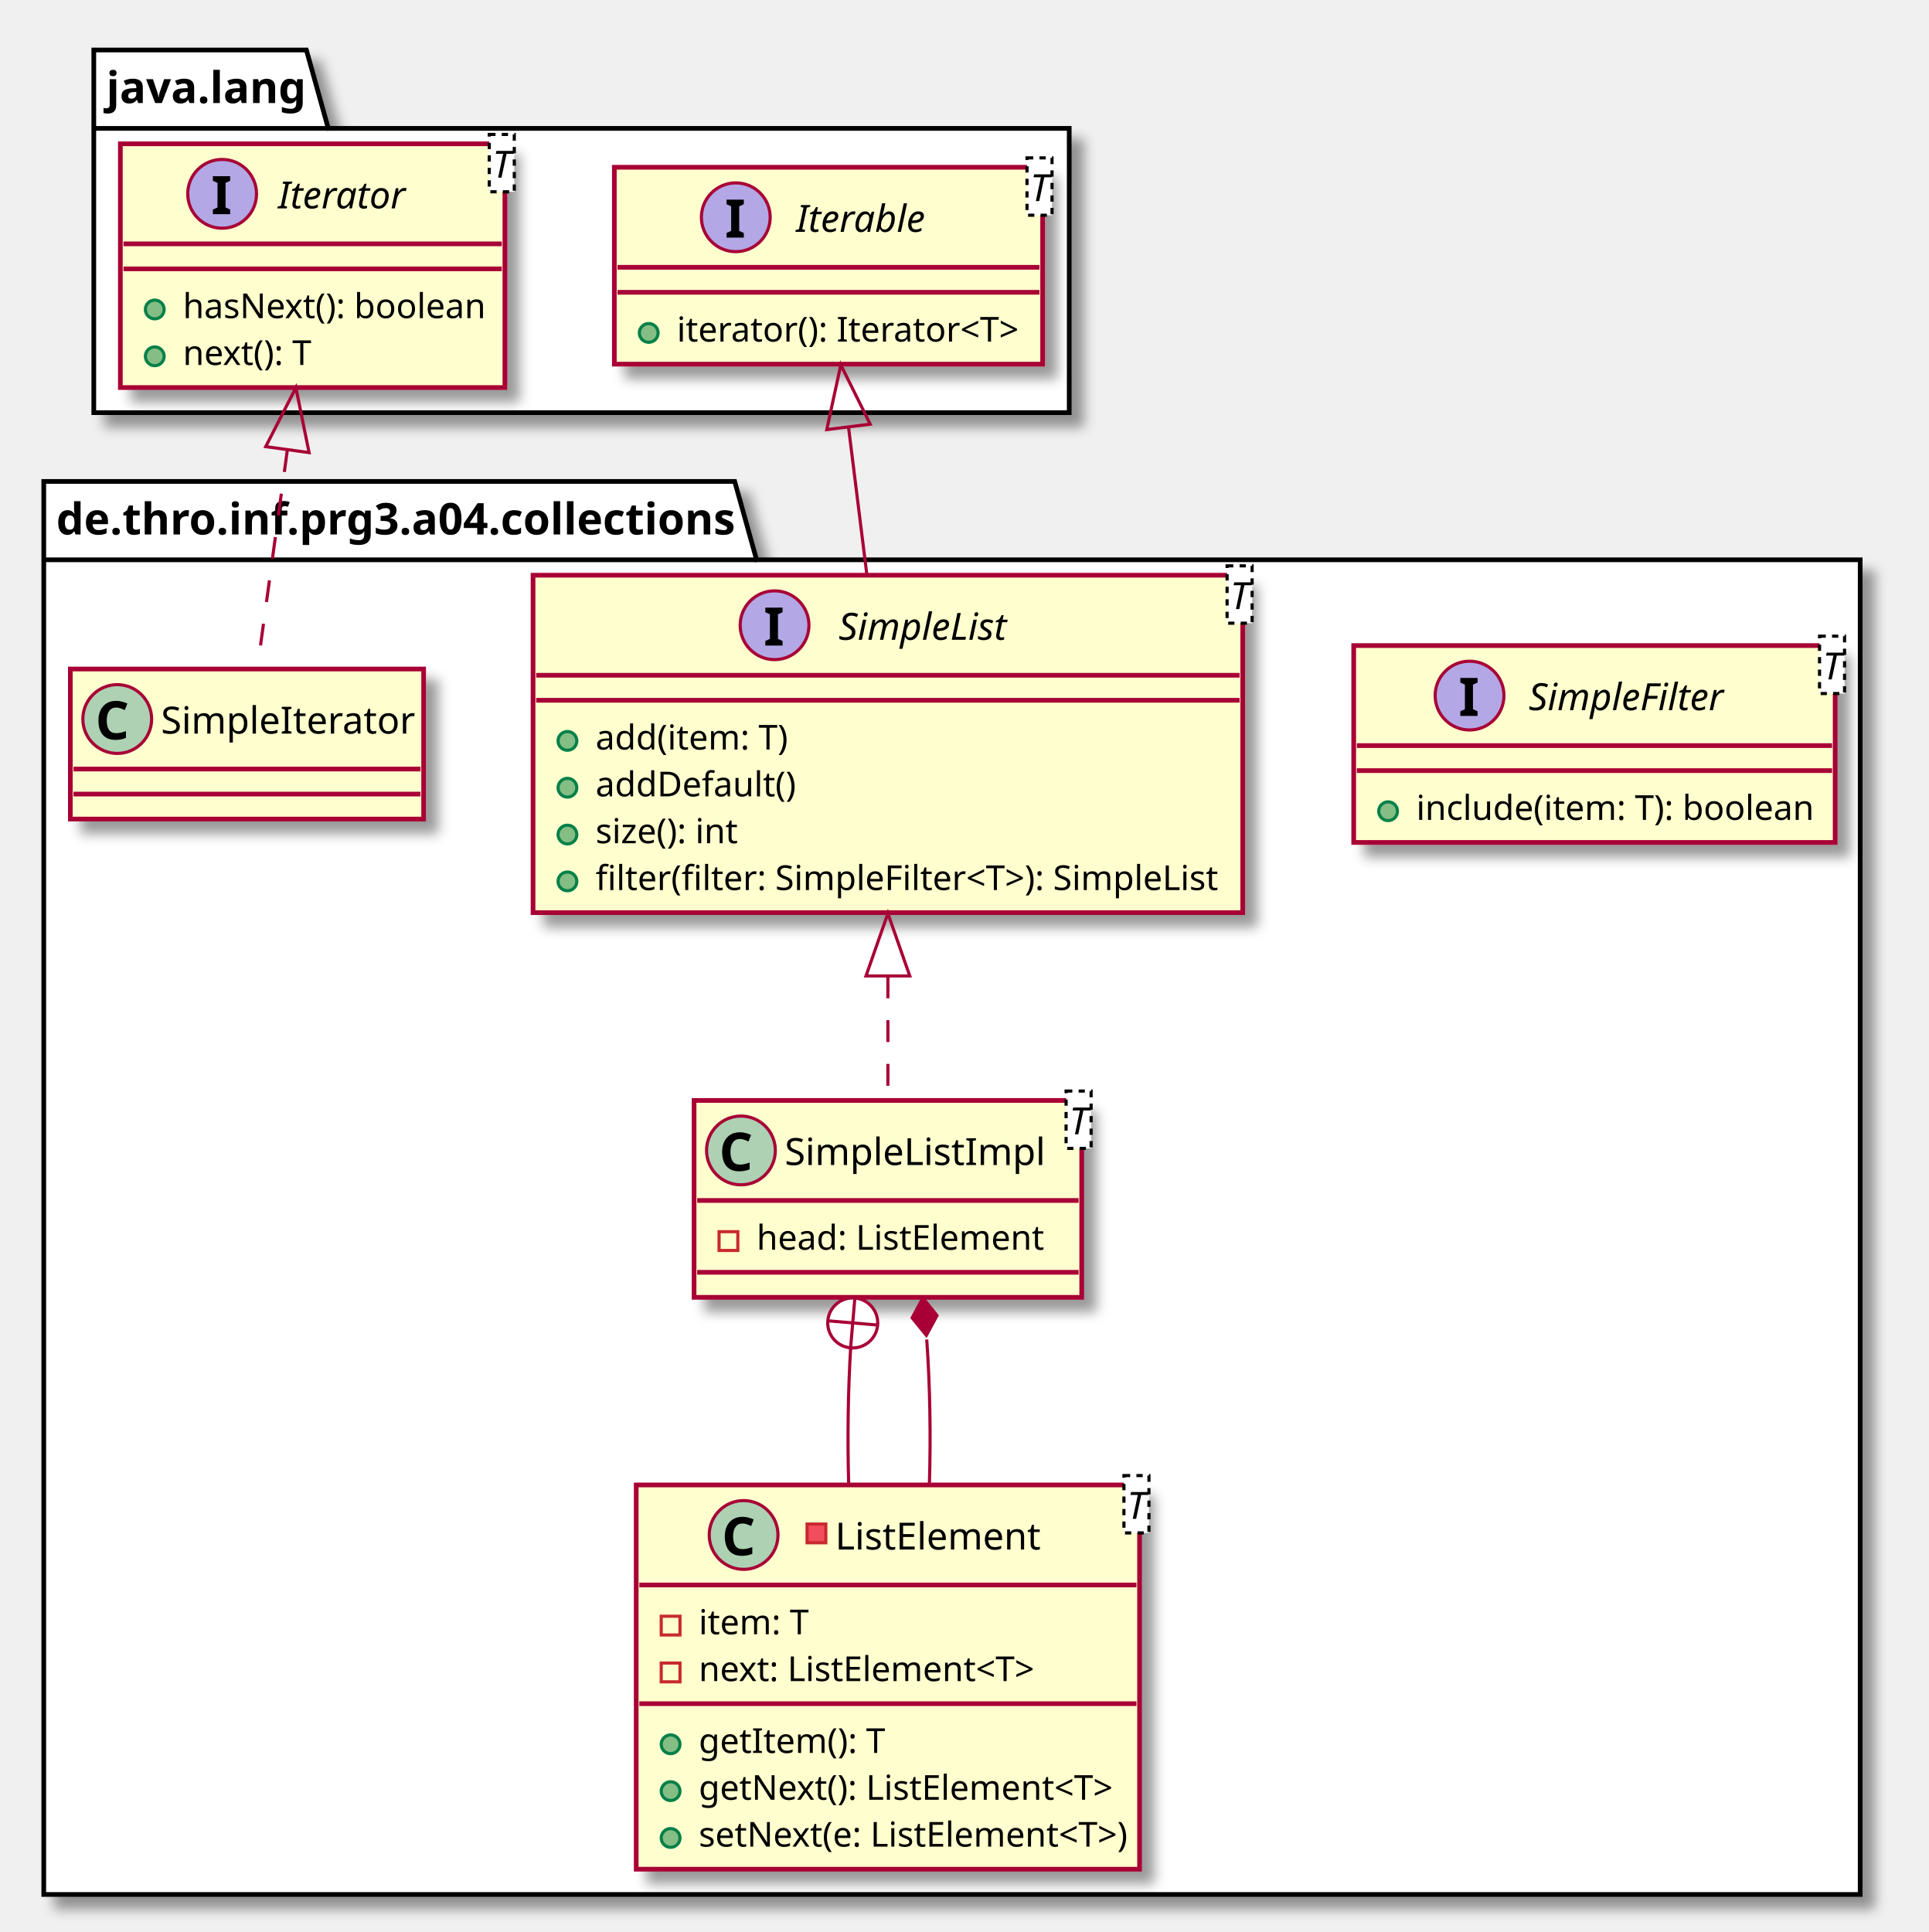
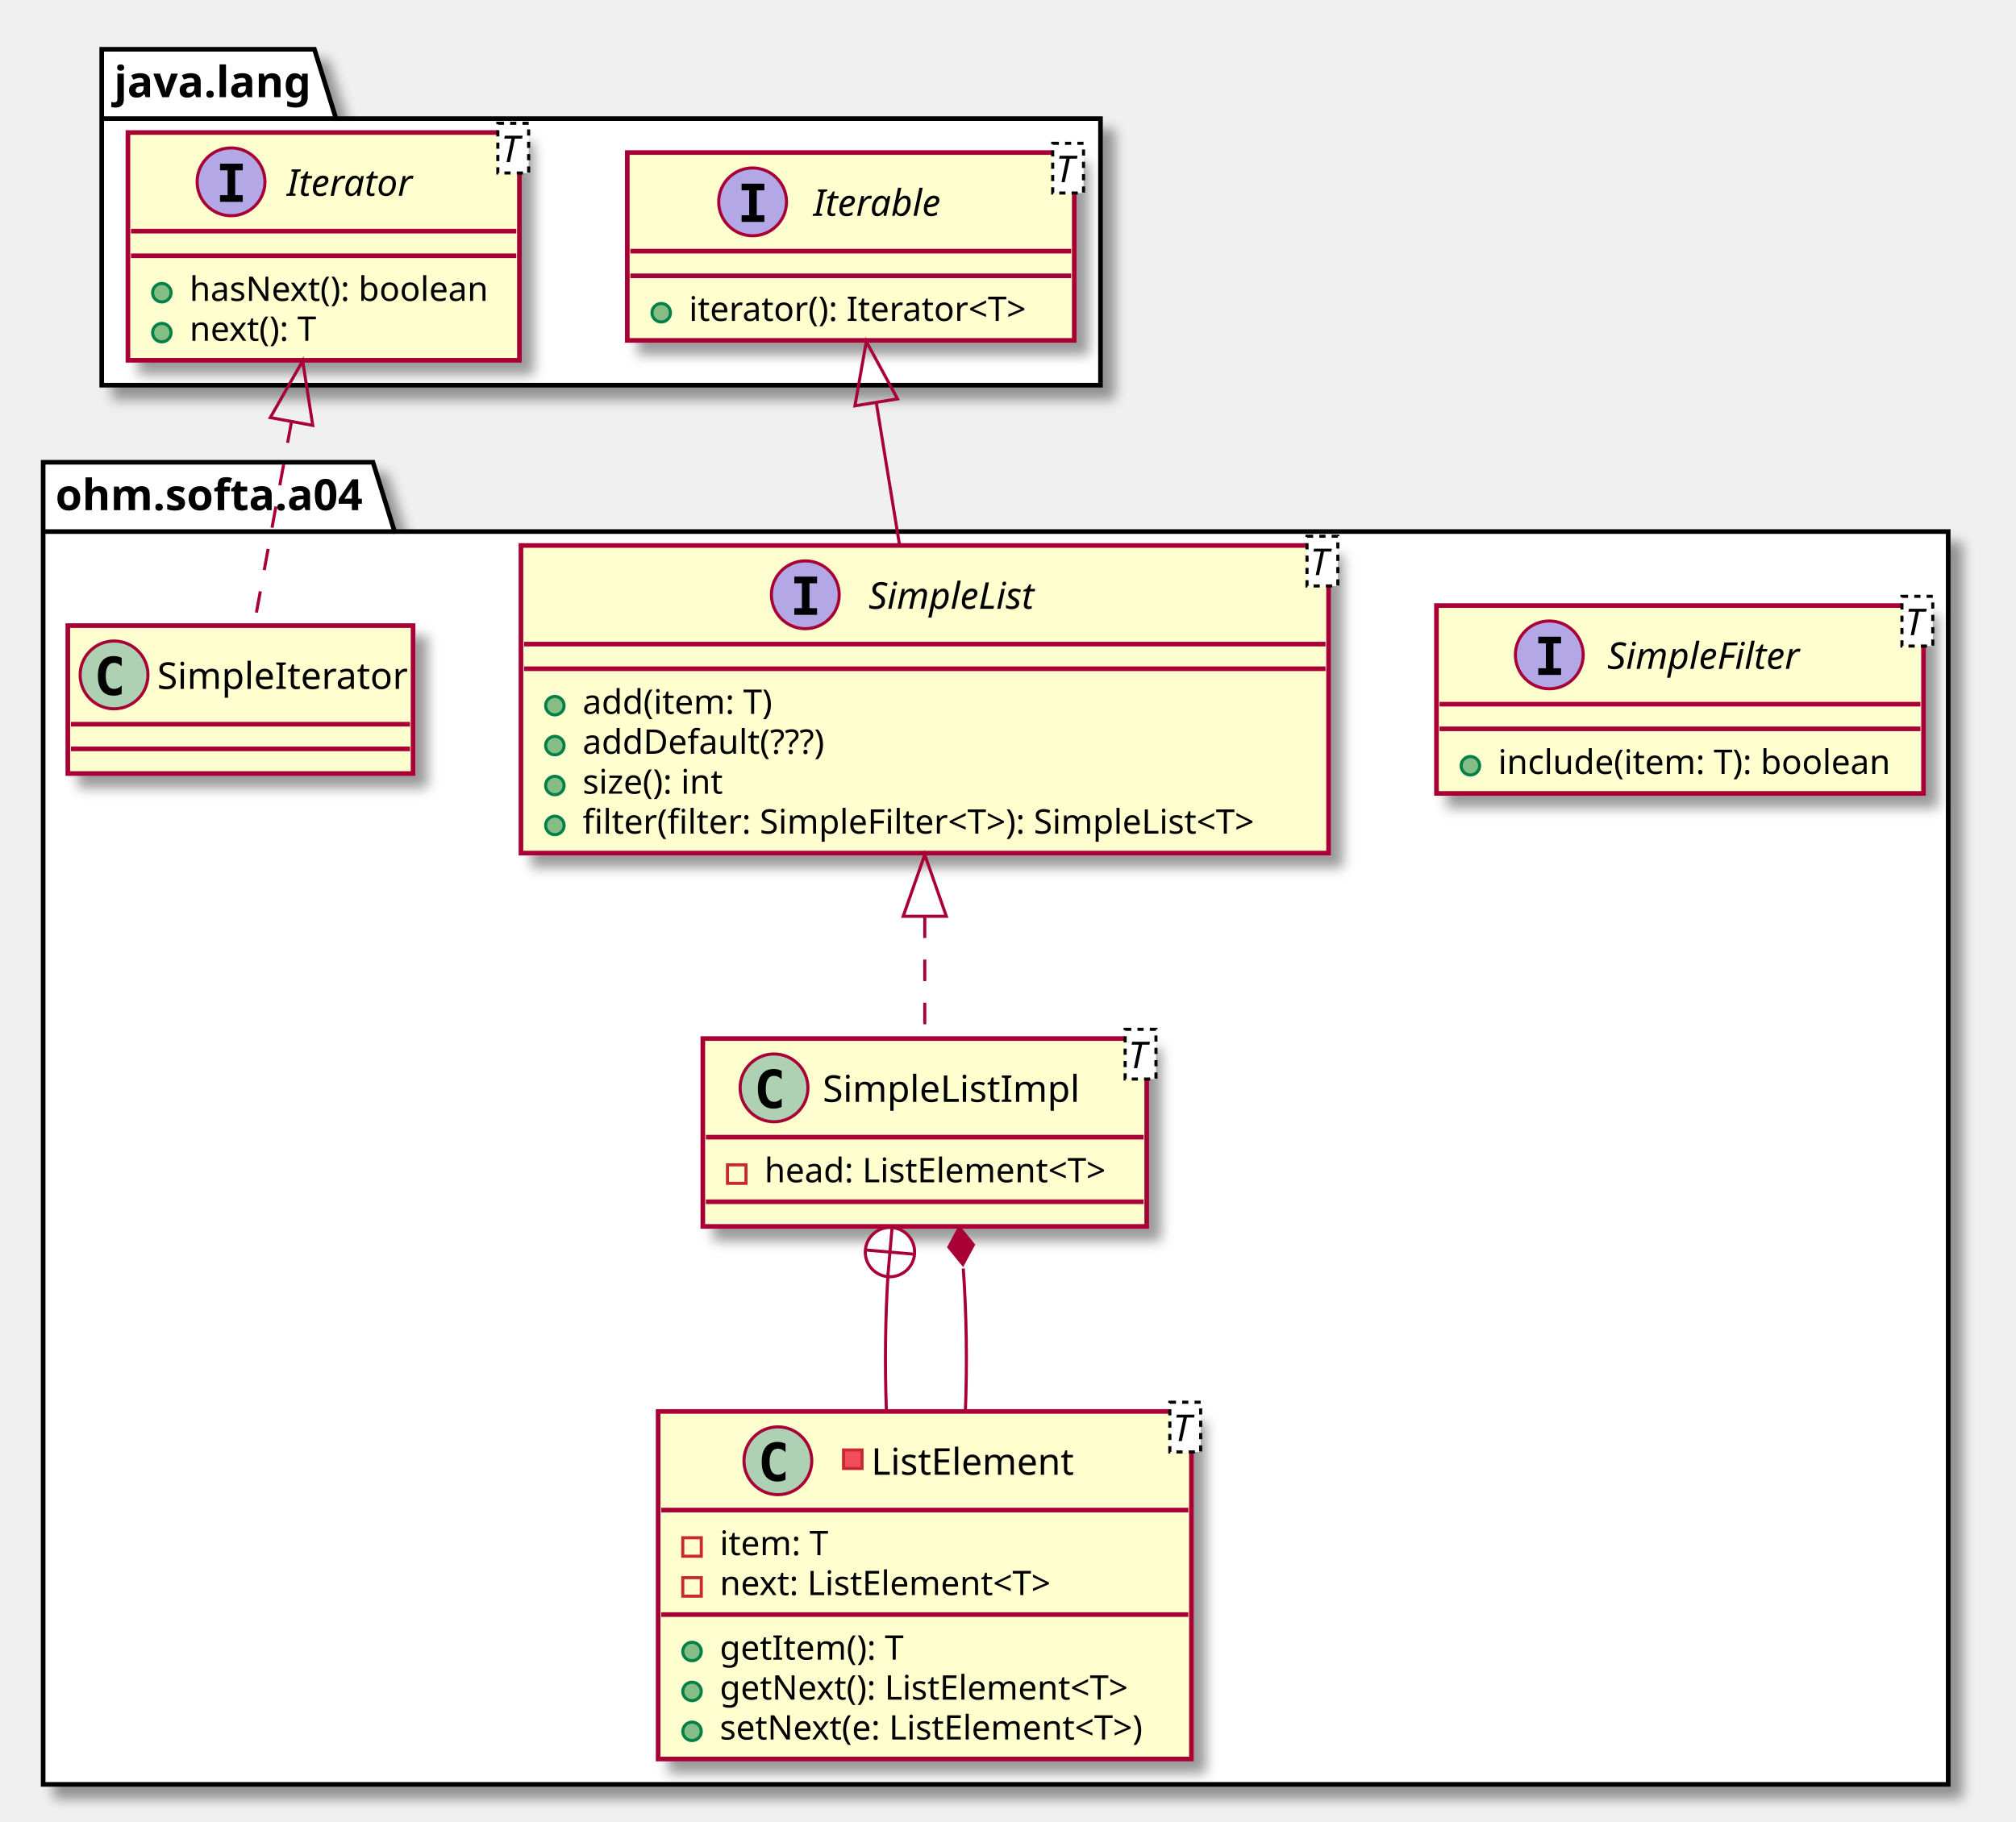
- <svg xmlns="http://www.w3.org/2000/svg" contentScriptType="application/ecmascript" contentStyleType="text/css" height="618px" preserveAspectRatio="none" style="width:617px;height:618px;" version="1.1" viewBox="0 0 617 618" width="617px" zoomAndPan="magnify">
+ <svg xmlns="http://www.w3.org/2000/svg" contentScriptType="application/ecmascript" contentStyleType="text/css" height="591px" preserveAspectRatio="none" style="width:654px;height:591px;" version="1.1" viewBox="0 0 654 591" width="654px" zoomAndPan="magnify">
  <defs>
-     <filter height="300%" id="f3kp80q90g8u5" width="300%" x="-1" y="-1">
+     <filter height="300%" id="frblcwqe042mt" width="300%" x="-1" y="-1">
      <feGaussianBlur result="blurOut" stdDeviation="2.0" />
      <feColorMatrix in="blurOut" result="blurOut2" type="matrix" values="0 0 0 0 0 0 0 0 0 0 0 0 0 0 0 0 0 0 .4 0" />
      <feOffset dx="4.0" dy="4.0" in="blurOut2" result="blurOut3" />
      <feBlend in="SourceGraphic" in2="blurOut3" mode="normal" />
    </filter>
  </defs>
  <g>
-     <polygon fill="#FFFFFF" filter="url(#f3kp80q90g8u5)" points="30,16,98,16,105,41.068,342,41.068,342,132,30,132,30,16" style="stroke: #000000; stroke-width: 1.5;" />
-     <line style="stroke: #000000; stroke-width: 1.5;" x1="30" x2="105" y1="41.068" y2="41.068" />
-     <text fill="#000000" font-family="sans-serif" font-size="14" font-weight="bold" lengthAdjust="spacingAndGlyphs" textLength="62" x="34" y="32.966">java.lang</text>
-     <polygon fill="#FFFFFF" filter="url(#f3kp80q90g8u5)" points="14,154,235,154,242,179.068,595,179.068,595,606,14,606,14,154" style="stroke: #000000; stroke-width: 1.5;" />
-     <line style="stroke: #000000; stroke-width: 1.5;" x1="14" x2="242" y1="179.068" y2="179.068" />
-     <text fill="#000000" font-family="sans-serif" font-size="14" font-weight="bold" lengthAdjust="spacingAndGlyphs" textLength="215" x="18" y="170.966">de.thro.inf.prg3.a04.collections</text>
-     <rect fill="#FEFECE" filter="url(#f3kp80q90g8u5)" height="62.982" id="Iterable" style="stroke: #A80036; stroke-width: 1.5;" width="137" x="196.5" y="53.5" />
-     <ellipse cx="235.35" cy="69.5" fill="#B4A7E5" rx="11" ry="11" style="stroke: #A80036; stroke-width: 1.0;" />
-     <path d="M237.912,76 L232.397,76 L232.397,74.531 L233.866,73.859 L233.866,66 L232.397,65.328 L232.397,63.859 L237.912,63.859 L237.912,65.328 L236.444,66 L236.444,73.859 L237.912,74.531 L237.912,76 Z " />
-     <text fill="#000000" font-family="sans-serif" font-size="12" font-style="italic" lengthAdjust="spacingAndGlyphs" textLength="42" x="254.65" y="74.156">Iterable</text>
-     <rect fill="#FFFFFF" height="18.344" style="stroke: #000000; stroke-width: 1.0; stroke-dasharray: 2.0,2.0;" width="8" x="328.5" y="50.5" />
-     <text fill="#000000" font-family="sans-serif" font-size="12" font-style="italic" lengthAdjust="spacingAndGlyphs" textLength="6" x="329.5" y="64.328">T</text>
-     <line style="stroke: #A80036; stroke-width: 1.5;" x1="197.5" x2="332.5" y1="85.5" y2="85.5" />
-     <line style="stroke: #A80036; stroke-width: 1.5;" x1="197.5" x2="332.5" y1="93.5" y2="93.5" />
-     <ellipse cx="207.5" cy="106.491" fill="#84BE84" rx="3" ry="3" style="stroke: #038048; stroke-width: 1.0;" />
-     <text fill="#000000" font-family="sans-serif" font-size="11" lengthAdjust="spacingAndGlyphs" textLength="111" x="216.5" y="109.259">iterator(): Iterator&lt;T&gt;</text>
-     <rect fill="#FEFECE" filter="url(#f3kp80q90g8u5)" height="77.964" id="Iterator" style="stroke: #A80036; stroke-width: 1.5;" width="123" x="38.5" y="46" />
-     <ellipse cx="71.05" cy="62" fill="#B4A7E5" rx="11" ry="11" style="stroke: #A80036; stroke-width: 1.0;" />
-     <path d="M73.612,68.5 L68.097,68.5 L68.097,67.031 L69.566,66.359 L69.566,58.5 L68.097,57.828 L68.097,56.359 L73.612,56.359 L73.612,57.828 L72.144,58.5 L72.144,66.359 L73.612,67.031 L73.612,68.5 Z " />
-     <text fill="#000000" font-family="sans-serif" font-size="12" font-style="italic" lengthAdjust="spacingAndGlyphs" textLength="42" x="88.95" y="66.656">Iterator</text>
-     <rect fill="#FFFFFF" height="18.344" style="stroke: #000000; stroke-width: 1.0; stroke-dasharray: 2.0,2.0;" width="8" x="156.5" y="43" />
-     <text fill="#000000" font-family="sans-serif" font-size="12" font-style="italic" lengthAdjust="spacingAndGlyphs" textLength="6" x="157.5" y="56.828">T</text>
-     <line style="stroke: #A80036; stroke-width: 1.5;" x1="39.5" x2="160.5" y1="78" y2="78" />
-     <line style="stroke: #A80036; stroke-width: 1.5;" x1="39.5" x2="160.5" y1="86" y2="86" />
-     <ellipse cx="49.5" cy="98.991" fill="#84BE84" rx="3" ry="3" style="stroke: #038048; stroke-width: 1.0;" />
-     <text fill="#000000" font-family="sans-serif" font-size="11" lengthAdjust="spacingAndGlyphs" textLength="97" x="58.5" y="101.759">hasNext(): boolean</text>
-     <ellipse cx="49.5" cy="113.973" fill="#84BE84" rx="3" ry="3" style="stroke: #038048; stroke-width: 1.0;" />
-     <text fill="#000000" font-family="sans-serif" font-size="11" lengthAdjust="spacingAndGlyphs" textLength="41" x="58.5" y="116.741">next(): T</text>
-     <rect fill="#FEFECE" filter="url(#f3kp80q90g8u5)" height="62.982" id="SimpleFilter" style="stroke: #A80036; stroke-width: 1.5;" width="154" x="433" y="206.5" />
-     <ellipse cx="470.05" cy="222.5" fill="#B4A7E5" rx="11" ry="11" style="stroke: #A80036; stroke-width: 1.0;" />
-     <path d="M472.613,229 L467.097,229 L467.097,227.531 L468.566,226.859 L468.566,219 L467.097,218.328 L467.097,216.859 L472.613,216.859 L472.613,218.328 L471.144,219 L471.144,226.859 L472.613,227.531 L472.613,229 Z " />
-     <text fill="#000000" font-family="sans-serif" font-size="12" font-style="italic" lengthAdjust="spacingAndGlyphs" textLength="63" x="488.95" y="227.156">SimpleFilter</text>
-     <rect fill="#FFFFFF" height="18.344" style="stroke: #000000; stroke-width: 1.0; stroke-dasharray: 2.0,2.0;" width="8" x="582" y="203.5" />
-     <text fill="#000000" font-family="sans-serif" font-size="12" font-style="italic" lengthAdjust="spacingAndGlyphs" textLength="6" x="583" y="217.328">T</text>
-     <line style="stroke: #A80036; stroke-width: 1.5;" x1="434" x2="586" y1="238.5" y2="238.5" />
-     <line style="stroke: #A80036; stroke-width: 1.5;" x1="434" x2="586" y1="246.5" y2="246.5" />
-     <ellipse cx="444" cy="259.491" fill="#84BE84" rx="3" ry="3" style="stroke: #038048; stroke-width: 1.0;" />
-     <text fill="#000000" font-family="sans-serif" font-size="11" lengthAdjust="spacingAndGlyphs" textLength="128" x="453" y="262.259">include(item: T): boolean</text>
-     <rect fill="#FEFECE" filter="url(#f3kp80q90g8u5)" height="107.928" id="SimpleList" style="stroke: #A80036; stroke-width: 1.5;" width="227" x="170.5" y="184" />
-     <ellipse cx="247.75" cy="200" fill="#B4A7E5" rx="11" ry="11" style="stroke: #A80036; stroke-width: 1.0;" />
-     <path d="M250.312,206.5 L244.797,206.5 L244.797,205.031 L246.266,204.359 L246.266,196.5 L244.797,195.828 L244.797,194.359 L250.312,194.359 L250.312,195.828 L248.844,196.5 L248.844,204.359 L250.312,205.031 L250.312,206.5 Z " />
-     <text fill="#000000" font-family="sans-serif" font-size="12" font-style="italic" lengthAdjust="spacingAndGlyphs" textLength="54" x="268.25" y="204.656">SimpleList</text>
-     <rect fill="#FFFFFF" height="18.344" style="stroke: #000000; stroke-width: 1.0; stroke-dasharray: 2.0,2.0;" width="8" x="392.5" y="181" />
-     <text fill="#000000" font-family="sans-serif" font-size="12" font-style="italic" lengthAdjust="spacingAndGlyphs" textLength="6" x="393.5" y="194.828">T</text>
-     <line style="stroke: #A80036; stroke-width: 1.5;" x1="171.5" x2="396.5" y1="216" y2="216" />
-     <line style="stroke: #A80036; stroke-width: 1.5;" x1="171.5" x2="396.5" y1="224" y2="224" />
-     <ellipse cx="181.5" cy="236.991" fill="#84BE84" rx="3" ry="3" style="stroke: #038048; stroke-width: 1.0;" />
-     <text fill="#000000" font-family="sans-serif" font-size="11" lengthAdjust="spacingAndGlyphs" textLength="61" x="190.5" y="239.759">add(item: T)</text>
-     <ellipse cx="181.5" cy="251.973" fill="#84BE84" rx="3" ry="3" style="stroke: #038048; stroke-width: 1.0;" />
-     <text fill="#000000" font-family="sans-serif" font-size="11" lengthAdjust="spacingAndGlyphs" textLength="64" x="190.5" y="254.741">addDefault()</text>
-     <ellipse cx="181.5" cy="266.955" fill="#84BE84" rx="3" ry="3" style="stroke: #038048; stroke-width: 1.0;" />
-     <text fill="#000000" font-family="sans-serif" font-size="11" lengthAdjust="spacingAndGlyphs" textLength="45" x="190.5" y="269.723">size(): int</text>
-     <ellipse cx="181.5" cy="281.937" fill="#84BE84" rx="3" ry="3" style="stroke: #038048; stroke-width: 1.0;" />
-     <text fill="#000000" font-family="sans-serif" font-size="11" lengthAdjust="spacingAndGlyphs" textLength="201" x="190.5" y="284.705">filter(filter: SimpleFilter&lt;T&gt;): SimpleList</text>
-     <rect fill="#FEFECE" filter="url(#f3kp80q90g8u5)" height="62.982" id="SimpleListImpl" style="stroke: #A80036; stroke-width: 1.5;" width="124" x="222" y="352" />
-     <ellipse cx="237" cy="368" fill="#ADD1B2" rx="11" ry="11" style="stroke: #A80036; stroke-width: 1.0;" />
-     <path d="M236.688,364.328 Q235.203,364.328 234.422,365.438 Q233.641,366.547 233.641,368.469 Q233.641,370.406 234.359,371.469 Q235.078,372.531 236.688,372.531 Q237.406,372.531 238.156,372.359 Q238.906,372.188 239.781,371.875 L239.781,374.047 Q238.969,374.359 238.188,374.516 Q237.406,374.672 236.438,374.672 Q234.562,374.672 233.352,373.898 Q232.141,373.125 231.562,371.719 Q230.984,370.312 230.984,368.453 Q230.984,366.609 231.648,365.203 Q232.312,363.797 233.578,362.992 Q234.844,362.188 236.688,362.188 Q237.578,362.188 238.492,362.422 Q239.406,362.656 240.234,363.047 L239.406,365.141 Q238.719,364.812 238.031,364.57 Q237.344,364.328 236.688,364.328 Z " />
-     <text fill="#000000" font-family="sans-serif" font-size="12" lengthAdjust="spacingAndGlyphs" textLength="82" x="251" y="372.656">SimpleListImpl</text>
-     <rect fill="#FFFFFF" height="18.344" style="stroke: #000000; stroke-width: 1.0; stroke-dasharray: 2.0,2.0;" width="8" x="341" y="349" />
-     <text fill="#000000" font-family="sans-serif" font-size="12" font-style="italic" lengthAdjust="spacingAndGlyphs" textLength="6" x="342" y="362.828">T</text>
-     <line style="stroke: #A80036; stroke-width: 1.5;" x1="223" x2="345" y1="384" y2="384" />
-     <rect fill="none" height="6" style="stroke: #C82930; stroke-width: 1.0;" width="6" x="230" y="393.991" />
-     <text fill="#000000" font-family="sans-serif" font-size="11" lengthAdjust="spacingAndGlyphs" textLength="92" x="242" y="399.759">head: ListElement</text>
-     <line style="stroke: #A80036; stroke-width: 1.5;" x1="223" x2="345" y1="406.982" y2="406.982" />
-     <rect fill="#FEFECE" filter="url(#f3kp80q90g8u5)" height="48" id="SimpleIterator" style="stroke: #A80036; stroke-width: 1.5;" width="113" x="22.5" y="214" />
-     <ellipse cx="37.5" cy="230" fill="#ADD1B2" rx="11" ry="11" style="stroke: #A80036; stroke-width: 1.0;" />
-     <path d="M37.188,226.328 Q35.703,226.328 34.922,227.438 Q34.141,228.547 34.141,230.469 Q34.141,232.406 34.859,233.469 Q35.578,234.531 37.188,234.531 Q37.906,234.531 38.656,234.359 Q39.406,234.188 40.281,233.875 L40.281,236.047 Q39.469,236.359 38.688,236.516 Q37.906,236.672 36.938,236.672 Q35.062,236.672 33.852,235.898 Q32.641,235.125 32.062,233.719 Q31.484,232.312 31.484,230.453 Q31.484,228.609 32.148,227.203 Q32.812,225.797 34.078,224.992 Q35.344,224.188 37.188,224.188 Q38.078,224.188 38.992,224.422 Q39.906,224.656 40.734,225.047 L39.906,227.141 Q39.219,226.812 38.531,226.57 Q37.844,226.328 37.188,226.328 Z " />
-     <text fill="#000000" font-family="sans-serif" font-size="12" lengthAdjust="spacingAndGlyphs" textLength="81" x="51.5" y="234.656">SimpleIterator</text>
-     <line style="stroke: #A80036; stroke-width: 1.5;" x1="23.5" x2="134.5" y1="246" y2="246" />
-     <line style="stroke: #A80036; stroke-width: 1.5;" x1="23.5" x2="134.5" y1="254" y2="254" />
-     <rect fill="#FEFECE" filter="url(#f3kp80q90g8u5)" height="122.909" id="ListElement" style="stroke: #A80036; stroke-width: 1.5;" width="161" x="203.5" y="475" />
-     <ellipse cx="237.85" cy="491" fill="#ADD1B2" rx="11" ry="11" style="stroke: #A80036; stroke-width: 1.0;" />
-     <path d="M237.537,487.328 Q236.053,487.328 235.272,488.438 Q234.491,489.547 234.491,491.469 Q234.491,493.406 235.209,494.469 Q235.928,495.531 237.537,495.531 Q238.256,495.531 239.006,495.359 Q239.756,495.188 240.631,494.875 L240.631,497.047 Q239.819,497.359 239.037,497.516 Q238.256,497.672 237.287,497.672 Q235.412,497.672 234.202,496.898 Q232.991,496.125 232.412,494.719 Q231.834,493.312 231.834,491.453 Q231.834,489.609 232.498,488.203 Q233.162,486.797 234.428,485.992 Q235.694,485.188 237.537,485.188 Q238.428,485.188 239.342,485.422 Q240.256,485.656 241.084,486.047 L240.256,488.141 Q239.569,487.812 238.881,487.57 Q238.194,487.328 237.537,487.328 Z " />
-     <rect fill="#F24D5C" height="6" style="stroke: #C82930; stroke-width: 1.0;" width="6" x="258.15" y="487.5" />
-     <text fill="#000000" font-family="sans-serif" font-size="12" lengthAdjust="spacingAndGlyphs" textLength="65" x="267.15" y="495.656">ListElement</text>
-     <rect fill="#FFFFFF" height="18.344" style="stroke: #000000; stroke-width: 1.0; stroke-dasharray: 2.0,2.0;" width="8" x="359.5" y="472" />
-     <text fill="#000000" font-family="sans-serif" font-size="12" font-style="italic" lengthAdjust="spacingAndGlyphs" textLength="6" x="360.5" y="485.828">T</text>
-     <line style="stroke: #A80036; stroke-width: 1.5;" x1="204.5" x2="363.5" y1="507" y2="507" />
-     <rect fill="none" height="6" style="stroke: #C82930; stroke-width: 1.0;" width="6" x="211.5" y="516.991" />
-     <text fill="#000000" font-family="sans-serif" font-size="11" lengthAdjust="spacingAndGlyphs" textLength="35" x="223.5" y="522.759">item: T</text>
-     <rect fill="none" height="6" style="stroke: #C82930; stroke-width: 1.0;" width="6" x="211.5" y="531.973" />
-     <text fill="#000000" font-family="sans-serif" font-size="11" lengthAdjust="spacingAndGlyphs" textLength="107" x="223.5" y="537.741">next: ListElement&lt;T&gt;</text>
-     <line style="stroke: #A80036; stroke-width: 1.5;" x1="204.5" x2="363.5" y1="544.964" y2="544.964" />
-     <ellipse cx="214.5" cy="557.955" fill="#84BE84" rx="3" ry="3" style="stroke: #038048; stroke-width: 1.0;" />
-     <text fill="#000000" font-family="sans-serif" font-size="11" lengthAdjust="spacingAndGlyphs" textLength="59" x="223.5" y="560.723">getItem(): T</text>
-     <ellipse cx="214.5" cy="572.937" fill="#84BE84" rx="3" ry="3" style="stroke: #038048; stroke-width: 1.0;" />
-     <text fill="#000000" font-family="sans-serif" font-size="11" lengthAdjust="spacingAndGlyphs" textLength="131" x="223.5" y="575.705">getNext(): ListElement&lt;T&gt;</text>
-     <ellipse cx="214.5" cy="587.918" fill="#84BE84" rx="3" ry="3" style="stroke: #038048; stroke-width: 1.0;" />
-     <text fill="#000000" font-family="sans-serif" font-size="11" lengthAdjust="spacingAndGlyphs" textLength="135" x="223.5" y="590.687">setNext(e: ListElement&lt;T&gt;)</text>
-     <path d="M271.403,136.56 C273.288,151.74 275.356,168.392 277.261,183.737 " fill="none" id="Iterable-SimpleList" style="stroke: #A80036; stroke-width: 1.0;" />
-     <polygon fill="none" points="264.455,137.412,268.937,116.702,278.348,135.687,264.455,137.412" style="stroke: #A80036; stroke-width: 1.0;" />
-     <path d="M284,312.319 C284,326.188 284,339.982 284,351.682 " fill="none" id="SimpleList-SimpleListImpl" style="stroke: #A80036; stroke-width: 1.0; stroke-dasharray: 7.0,7.0;" />
-     <polygon fill="none" points="277,312.179,284,292.179,291,312.179,277,312.179" style="stroke: #A80036; stroke-width: 1.0;" />
-     <path d="M91.897,144.036 C88.56,168.349 84.882,195.149 82.31,213.883 " fill="none" id="Iterator-SimpleIterator" style="stroke: #A80036; stroke-width: 1.0; stroke-dasharray: 7.0,7.0;" />
-     <polygon fill="none" points="84.992,142.867,94.647,124.004,98.862,144.77,84.992,142.867" style="stroke: #A80036; stroke-width: 1.0;" />
-     <path d="M272.147,430.272 C271.256,444.329 271.029,459.971 271.466,474.836 " fill="none" id="SimpleListImpl-ListElement" style="stroke: #A80036; stroke-width: 1.0;" />
-     <ellipse cx="272.754" cy="423.173" fill="#FFFFFF" rx="8" ry="8" style="stroke: #A80036; stroke-width: 1.0;" />
-     <line style="stroke: #A80036; stroke-width: 1.0;" x1="272.073" x2="273.436" y1="431.144" y2="415.202" />
-     <line style="stroke: #A80036; stroke-width: 1.0;" x1="264.784" x2="280.725" y1="422.491" y2="423.854" />
-     <path d="M297.272,474.836 C297.754,459.331 297.472,442.982 296.424,428.467 " fill="none" id="ListElement-SimpleListImpl" style="stroke: #A80036; stroke-width: 1.0;" />
-     <polygon fill="#A80036" points="295.185,415.202,291.761,421.548,296.301,427.15,299.726,420.804,295.185,415.202" style="stroke: #A80036; stroke-width: 1.0;" />
+     <polygon fill="#FFFFFF" filter="url(#frblcwqe042mt)" points="33,16,102,16,109,38.488,357,38.488,357,125,33,125,33,16" style="stroke: #000000; stroke-width: 1.5;" />
+     <line style="stroke: #000000; stroke-width: 1.5;" x1="33" x2="109" y1="38.488" y2="38.488" />
+     <text fill="#000000" font-family="sans-serif" font-size="14" font-weight="bold" lengthAdjust="spacingAndGlyphs" textLength="63" x="37" y="31.535">java.lang</text>
+     <polygon fill="#FFFFFF" filter="url(#frblcwqe042mt)" points="14,150,121,150,128,172.488,632,172.488,632,579,14,579,14,150" style="stroke: #000000; stroke-width: 1.5;" />
+     <line style="stroke: #000000; stroke-width: 1.5;" x1="14" x2="128" y1="172.488" y2="172.488" />
+     <text fill="#000000" font-family="sans-serif" font-size="14" font-weight="bold" lengthAdjust="spacingAndGlyphs" textLength="101" x="18" y="165.535">ohm.softa.a04</text>
+     <rect fill="#FEFECE" filter="url(#frblcwqe042mt)" height="60.955" id="Iterable" style="stroke: #A80036; stroke-width: 1.5;" width="145" x="203.5" y="49.5" />
+     <ellipse cx="244.15" cy="65.5" fill="#B4A7E5" rx="11" ry="11" style="stroke: #A80036; stroke-width: 1.0;" />
+     <path d="M240.578,61.765 L240.578,59.607 L247.957,59.607 L247.957,61.765 L245.492,61.765 L245.492,69.842 L247.957,69.842 L247.957,72 L240.578,72 L240.578,69.842 L243.043,69.842 L243.043,61.765 Z " />
+     <text fill="#000000" font-family="sans-serif" font-size="12" font-style="italic" lengthAdjust="spacingAndGlyphs" textLength="44" x="263.85" y="70.035">Iterable</text>
+     <rect fill="#FFFFFF" height="16.133" style="stroke: #000000; stroke-width: 1.0; stroke-dasharray: 2.0,2.0;" width="10" x="341.5" y="46.5" />
+     <text fill="#000000" font-family="sans-serif" font-size="12" font-style="italic" lengthAdjust="spacingAndGlyphs" textLength="8" x="342.5" y="59.102">T</text>
+     <line style="stroke: #A80036; stroke-width: 1.5;" x1="204.5" x2="347.5" y1="81.5" y2="81.5" />
+     <line style="stroke: #A80036; stroke-width: 1.5;" x1="204.5" x2="347.5" y1="89.5" y2="89.5" />
+     <ellipse cx="214.5" cy="101.478" fill="#84BE84" rx="3" ry="3" style="stroke: #038048; stroke-width: 1.0;" />
+     <text fill="#000000" font-family="sans-serif" font-size="11" lengthAdjust="spacingAndGlyphs" textLength="119" x="223.5" y="104.135">iterator(): Iterator&lt;T&gt;</text>
+     <rect fill="#FEFECE" filter="url(#frblcwqe042mt)" height="73.91" id="Iterator" style="stroke: #A80036; stroke-width: 1.5;" width="127" x="41.5" y="43" />
+     <ellipse cx="74.95" cy="59" fill="#B4A7E5" rx="11" ry="11" style="stroke: #A80036; stroke-width: 1.0;" />
+     <path d="M71.378,55.265 L71.378,53.107 L78.757,53.107 L78.757,55.265 L76.292,55.265 L76.292,63.342 L78.757,63.342 L78.757,65.5 L71.378,65.5 L71.378,63.342 L73.843,63.342 L73.843,55.265 Z " />
+     <text fill="#000000" font-family="sans-serif" font-size="12" font-style="italic" lengthAdjust="spacingAndGlyphs" textLength="42" x="93.05" y="63.535">Iterator</text>
+     <rect fill="#FFFFFF" height="16.133" style="stroke: #000000; stroke-width: 1.0; stroke-dasharray: 2.0,2.0;" width="10" x="161.5" y="40" />
+     <text fill="#000000" font-family="sans-serif" font-size="12" font-style="italic" lengthAdjust="spacingAndGlyphs" textLength="8" x="162.5" y="52.602">T</text>
+     <line style="stroke: #A80036; stroke-width: 1.5;" x1="42.5" x2="167.5" y1="75" y2="75" />
+     <line style="stroke: #A80036; stroke-width: 1.5;" x1="42.5" x2="167.5" y1="83" y2="83" />
+     <ellipse cx="52.5" cy="94.978" fill="#84BE84" rx="3" ry="3" style="stroke: #038048; stroke-width: 1.0;" />
+     <text fill="#000000" font-family="sans-serif" font-size="11" lengthAdjust="spacingAndGlyphs" textLength="101" x="61.5" y="97.635">hasNext(): boolean</text>
+     <ellipse cx="52.5" cy="107.933" fill="#84BE84" rx="3" ry="3" style="stroke: #038048; stroke-width: 1.0;" />
+     <text fill="#000000" font-family="sans-serif" font-size="11" lengthAdjust="spacingAndGlyphs" textLength="45" x="61.5" y="110.59">next(): T</text>
+     <rect fill="#FEFECE" filter="url(#frblcwqe042mt)" height="60.955" id="SimpleFilter" style="stroke: #A80036; stroke-width: 1.5;" width="158" x="466" y="196.5" />
+     <ellipse cx="502.6" cy="212.5" fill="#B4A7E5" rx="11" ry="11" style="stroke: #A80036; stroke-width: 1.0;" />
+     <path d="M499.028,208.765 L499.028,206.607 L506.407,206.607 L506.407,208.765 L503.942,208.765 L503.942,216.842 L506.407,216.842 L506.407,219 L499.028,219 L499.028,216.842 L501.493,216.842 L501.493,208.765 Z " />
+     <text fill="#000000" font-family="sans-serif" font-size="12" font-style="italic" lengthAdjust="spacingAndGlyphs" textLength="66" x="521.4" y="217.035">SimpleFilter</text>
+     <rect fill="#FFFFFF" height="16.133" style="stroke: #000000; stroke-width: 1.0; stroke-dasharray: 2.0,2.0;" width="10" x="617" y="193.5" />
+     <text fill="#000000" font-family="sans-serif" font-size="12" font-style="italic" lengthAdjust="spacingAndGlyphs" textLength="8" x="618" y="206.102">T</text>
+     <line style="stroke: #A80036; stroke-width: 1.5;" x1="467" x2="623" y1="228.5" y2="228.5" />
+     <line style="stroke: #A80036; stroke-width: 1.5;" x1="467" x2="623" y1="236.5" y2="236.5" />
+     <ellipse cx="477" cy="248.477" fill="#84BE84" rx="3" ry="3" style="stroke: #038048; stroke-width: 1.0;" />
+     <text fill="#000000" font-family="sans-serif" font-size="11" lengthAdjust="spacingAndGlyphs" textLength="132" x="486" y="251.135">include(item: T): boolean</text>
+     <rect fill="#FEFECE" filter="url(#frblcwqe042mt)" height="99.82" id="SimpleList" style="stroke: #A80036; stroke-width: 1.5;" width="262" x="169" y="177" />
+     <ellipse cx="261.25" cy="193" fill="#B4A7E5" rx="11" ry="11" style="stroke: #A80036; stroke-width: 1.0;" />
+     <path d="M257.678,189.265 L257.678,187.107 L265.057,187.107 L265.057,189.265 L262.592,189.265 L262.592,197.342 L265.057,197.342 L265.057,199.5 L257.678,199.5 L257.678,197.342 L260.143,197.342 L260.143,189.265 Z " />
+     <text fill="#000000" font-family="sans-serif" font-size="12" font-style="italic" lengthAdjust="spacingAndGlyphs" textLength="57" x="281.75" y="197.535">SimpleList</text>
+     <rect fill="#FFFFFF" height="16.133" style="stroke: #000000; stroke-width: 1.0; stroke-dasharray: 2.0,2.0;" width="10" x="424" y="174" />
+     <text fill="#000000" font-family="sans-serif" font-size="12" font-style="italic" lengthAdjust="spacingAndGlyphs" textLength="8" x="425" y="186.602">T</text>
+     <line style="stroke: #A80036; stroke-width: 1.5;" x1="170" x2="430" y1="209" y2="209" />
+     <line style="stroke: #A80036; stroke-width: 1.5;" x1="170" x2="430" y1="217" y2="217" />
+     <ellipse cx="180" cy="228.977" fill="#84BE84" rx="3" ry="3" style="stroke: #038048; stroke-width: 1.0;" />
+     <text fill="#000000" font-family="sans-serif" font-size="11" lengthAdjust="spacingAndGlyphs" textLength="64" x="189" y="231.635">add(item: T)</text>
+     <ellipse cx="180" cy="241.933" fill="#84BE84" rx="3" ry="3" style="stroke: #038048; stroke-width: 1.0;" />
+     <text fill="#000000" font-family="sans-serif" font-size="11" lengthAdjust="spacingAndGlyphs" textLength="81" x="189" y="244.59">addDefault(???)</text>
+     <ellipse cx="180" cy="254.888" fill="#84BE84" rx="3" ry="3" style="stroke: #038048; stroke-width: 1.0;" />
+     <text fill="#000000" font-family="sans-serif" font-size="11" lengthAdjust="spacingAndGlyphs" textLength="49" x="189" y="257.545">size(): int</text>
+     <ellipse cx="180" cy="267.843" fill="#84BE84" rx="3" ry="3" style="stroke: #038048; stroke-width: 1.0;" />
+     <text fill="#000000" font-family="sans-serif" font-size="11" lengthAdjust="spacingAndGlyphs" textLength="236" x="189" y="270.5">filter(filter: SimpleFilter&lt;T&gt;): SimpleList&lt;T&gt;</text>
+     <rect fill="#FEFECE" filter="url(#frblcwqe042mt)" height="60.955" id="SimpleListImpl" style="stroke: #A80036; stroke-width: 1.5;" width="144" x="228" y="337" />
+     <ellipse cx="251.1" cy="353" fill="#ADD1B2" rx="11" ry="11" style="stroke: #A80036; stroke-width: 1.0;" />
+     <path d="M253.573,359.143 Q252.992,359.442 252.353,359.591 Q251.714,359.741 251.008,359.741 Q248.501,359.741 247.181,358.089 Q245.862,356.437 245.862,353.316 Q245.862,350.187 247.181,348.535 Q248.501,346.883 251.008,346.883 Q251.714,346.883 252.361,347.032 Q253.009,347.182 253.573,347.481 L253.573,350.203 Q252.942,349.622 252.349,349.352 Q251.755,349.082 251.124,349.082 Q249.78,349.082 249.095,350.149 Q248.41,351.216 248.41,353.316 Q248.41,355.408 249.095,356.474 Q249.78,357.541 251.124,357.541 Q251.755,357.541 252.349,357.271 Q252.942,357.002 253.573,356.42 Z " />
+     <text fill="#000000" font-family="sans-serif" font-size="12" lengthAdjust="spacingAndGlyphs" textLength="82" x="266.9" y="357.535">SimpleListImpl</text>
+     <rect fill="#FFFFFF" height="16.133" style="stroke: #000000; stroke-width: 1.0; stroke-dasharray: 2.0,2.0;" width="10" x="365" y="334" />
+     <text fill="#000000" font-family="sans-serif" font-size="12" font-style="italic" lengthAdjust="spacingAndGlyphs" textLength="8" x="366" y="346.602">T</text>
+     <line style="stroke: #A80036; stroke-width: 1.5;" x1="229" x2="371" y1="369" y2="369" />
+     <rect fill="none" height="6" style="stroke: #C82930; stroke-width: 1.0;" width="6" x="236" y="377.978" />
+     <text fill="#000000" font-family="sans-serif" font-size="11" lengthAdjust="spacingAndGlyphs" textLength="118" x="248" y="383.635">head: ListElement&lt;T&gt;</text>
+     <line style="stroke: #A80036; stroke-width: 1.5;" x1="229" x2="371" y1="389.955" y2="389.955" />
+     <rect fill="#FEFECE" filter="url(#frblcwqe042mt)" height="48" id="SimpleIterator" style="stroke: #A80036; stroke-width: 1.5;" width="112" x="22" y="203" />
+     <ellipse cx="37" cy="219" fill="#ADD1B2" rx="11" ry="11" style="stroke: #A80036; stroke-width: 1.0;" />
+     <path d="M39.473,225.143 Q38.892,225.442 38.253,225.591 Q37.614,225.741 36.908,225.741 Q34.401,225.741 33.081,224.089 Q31.762,222.437 31.762,219.316 Q31.762,216.186 33.081,214.535 Q34.401,212.883 36.908,212.883 Q37.614,212.883 38.261,213.032 Q38.909,213.182 39.473,213.481 L39.473,216.203 Q38.842,215.622 38.249,215.352 Q37.655,215.083 37.024,215.083 Q35.68,215.083 34.995,216.149 Q34.31,217.216 34.31,219.316 Q34.31,221.408 34.995,222.474 Q35.68,223.541 37.024,223.541 Q37.655,223.541 38.249,223.271 Q38.842,223.001 39.473,222.42 Z " />
+     <text fill="#000000" font-family="sans-serif" font-size="12" lengthAdjust="spacingAndGlyphs" textLength="80" x="51" y="223.535">SimpleIterator</text>
+     <line style="stroke: #A80036; stroke-width: 1.5;" x1="23" x2="133" y1="235" y2="235" />
+     <line style="stroke: #A80036; stroke-width: 1.5;" x1="23" x2="133" y1="243" y2="243" />
+     <rect fill="#FEFECE" filter="url(#frblcwqe042mt)" height="112.775" id="ListElement" style="stroke: #A80036; stroke-width: 1.5;" width="173" x="213.5" y="458" />
+     <ellipse cx="252.35" cy="474" fill="#ADD1B2" rx="11" ry="11" style="stroke: #A80036; stroke-width: 1.0;" />
+     <path d="M254.823,480.143 Q254.242,480.442 253.603,480.591 Q252.964,480.741 252.258,480.741 Q249.751,480.741 248.431,479.089 Q247.112,477.437 247.112,474.316 Q247.112,471.187 248.431,469.535 Q249.751,467.883 252.258,467.883 Q252.964,467.883 253.611,468.032 Q254.259,468.182 254.823,468.481 L254.823,471.203 Q254.192,470.622 253.599,470.352 Q253.005,470.082 252.374,470.082 Q251.03,470.082 250.345,471.149 Q249.66,472.216 249.66,474.316 Q249.66,476.408 250.345,477.474 Q251.03,478.541 252.374,478.541 Q253.005,478.541 253.599,478.271 Q254.192,478.002 254.823,477.42 Z " />
+     <rect fill="#F24D5C" height="6" style="stroke: #C82930; stroke-width: 1.0;" width="6" x="273.65" y="470.5" />
+     <text fill="#000000" font-family="sans-serif" font-size="12" lengthAdjust="spacingAndGlyphs" textLength="65" x="282.65" y="478.535">ListElement</text>
+     <rect fill="#FFFFFF" height="16.133" style="stroke: #000000; stroke-width: 1.0; stroke-dasharray: 2.0,2.0;" width="10" x="379.5" y="455" />
+     <text fill="#000000" font-family="sans-serif" font-size="12" font-style="italic" lengthAdjust="spacingAndGlyphs" textLength="8" x="380.5" y="467.602">T</text>
+     <line style="stroke: #A80036; stroke-width: 1.5;" x1="214.5" x2="385.5" y1="490" y2="490" />
+     <rect fill="none" height="6" style="stroke: #C82930; stroke-width: 1.0;" width="6" x="221.5" y="498.978" />
+     <text fill="#000000" font-family="sans-serif" font-size="11" lengthAdjust="spacingAndGlyphs" textLength="36" x="233.5" y="504.635">item: T</text>
+     <rect fill="none" height="6" style="stroke: #C82930; stroke-width: 1.0;" width="6" x="221.5" y="511.933" />
+     <text fill="#000000" font-family="sans-serif" font-size="11" lengthAdjust="spacingAndGlyphs" textLength="116" x="233.5" y="517.59">next: ListElement&lt;T&gt;</text>
+     <line style="stroke: #A80036; stroke-width: 1.5;" x1="214.5" x2="385.5" y1="523.91" y2="523.91" />
+     <ellipse cx="224.5" cy="535.888" fill="#84BE84" rx="3" ry="3" style="stroke: #038048; stroke-width: 1.0;" />
+     <text fill="#000000" font-family="sans-serif" font-size="11" lengthAdjust="spacingAndGlyphs" textLength="61" x="233.5" y="538.545">getItem(): T</text>
+     <ellipse cx="224.5" cy="548.843" fill="#84BE84" rx="3" ry="3" style="stroke: #038048; stroke-width: 1.0;" />
+     <text fill="#000000" font-family="sans-serif" font-size="11" lengthAdjust="spacingAndGlyphs" textLength="142" x="233.5" y="551.5">getNext(): ListElement&lt;T&gt;</text>
+     <ellipse cx="224.5" cy="561.798" fill="#84BE84" rx="3" ry="3" style="stroke: #038048; stroke-width: 1.0;" />
+     <text fill="#000000" font-family="sans-serif" font-size="11" lengthAdjust="spacingAndGlyphs" textLength="147" x="233.5" y="564.455">setNext(e: ListElement&lt;T&gt;)</text>
+     <path d="M284.277,130.699 C286.715,145.628 289.38,161.949 291.811,176.844 " fill="none" id="Iterable-SimpleList" style="stroke: #A80036; stroke-width: 1.0;" />
+     <polygon fill="none" points="277.345,131.683,281.031,110.816,291.162,129.427,277.345,131.683" style="stroke: #A80036; stroke-width: 1.0;" />
+     <path d="M300,297.356 C300,311.195 300,325.028 300,336.707 " fill="none" id="SimpleList-SimpleListImpl" style="stroke: #A80036; stroke-width: 1.0; stroke-dasharray: 7.0,7.0;" />
+     <polygon fill="none" points="293,297.327,300,277.327,307,297.327,293,297.327" style="stroke: #A80036; stroke-width: 1.0;" />
+     <path d="M94.566,136.805 C90.359,159.713 85.732,184.905 82.44,202.829 " fill="none" id="Iterator-SimpleIterator" style="stroke: #A80036; stroke-width: 1.0; stroke-dasharray: 7.0,7.0;" />
+     <polygon fill="none" points="87.689,135.501,98.187,117.094,101.459,138.03,87.689,135.501" style="stroke: #A80036; stroke-width: 1.0;" />
+     <path d="M288.084,413.416 C287.192,427.506 287.016,443.177 287.554,457.894 " fill="none" id="SimpleListImpl-ListElement" style="stroke: #A80036; stroke-width: 1.0;" />
+     <ellipse cx="288.703" cy="406.286" fill="#FFFFFF" rx="8" ry="8" style="stroke: #A80036; stroke-width: 1.0;" />
+     <line style="stroke: #A80036; stroke-width: 1.0;" x1="288.011" x2="289.395" y1="414.256" y2="398.316" />
+     <line style="stroke: #A80036; stroke-width: 1.0;" x1="280.733" x2="296.673" y1="405.594" y2="406.978" />
+     <path d="M313.178,457.894 C313.773,442.544 313.544,426.156 312.491,411.607 " fill="none" id="ListElement-SimpleListImpl" style="stroke: #A80036; stroke-width: 1.0;" />
+     <polygon fill="#A80036" points="311.229,398.316,307.814,404.667,312.363,410.262,315.778,403.911,311.229,398.316" style="stroke: #A80036; stroke-width: 1.0;" />
  </g>
</svg>
